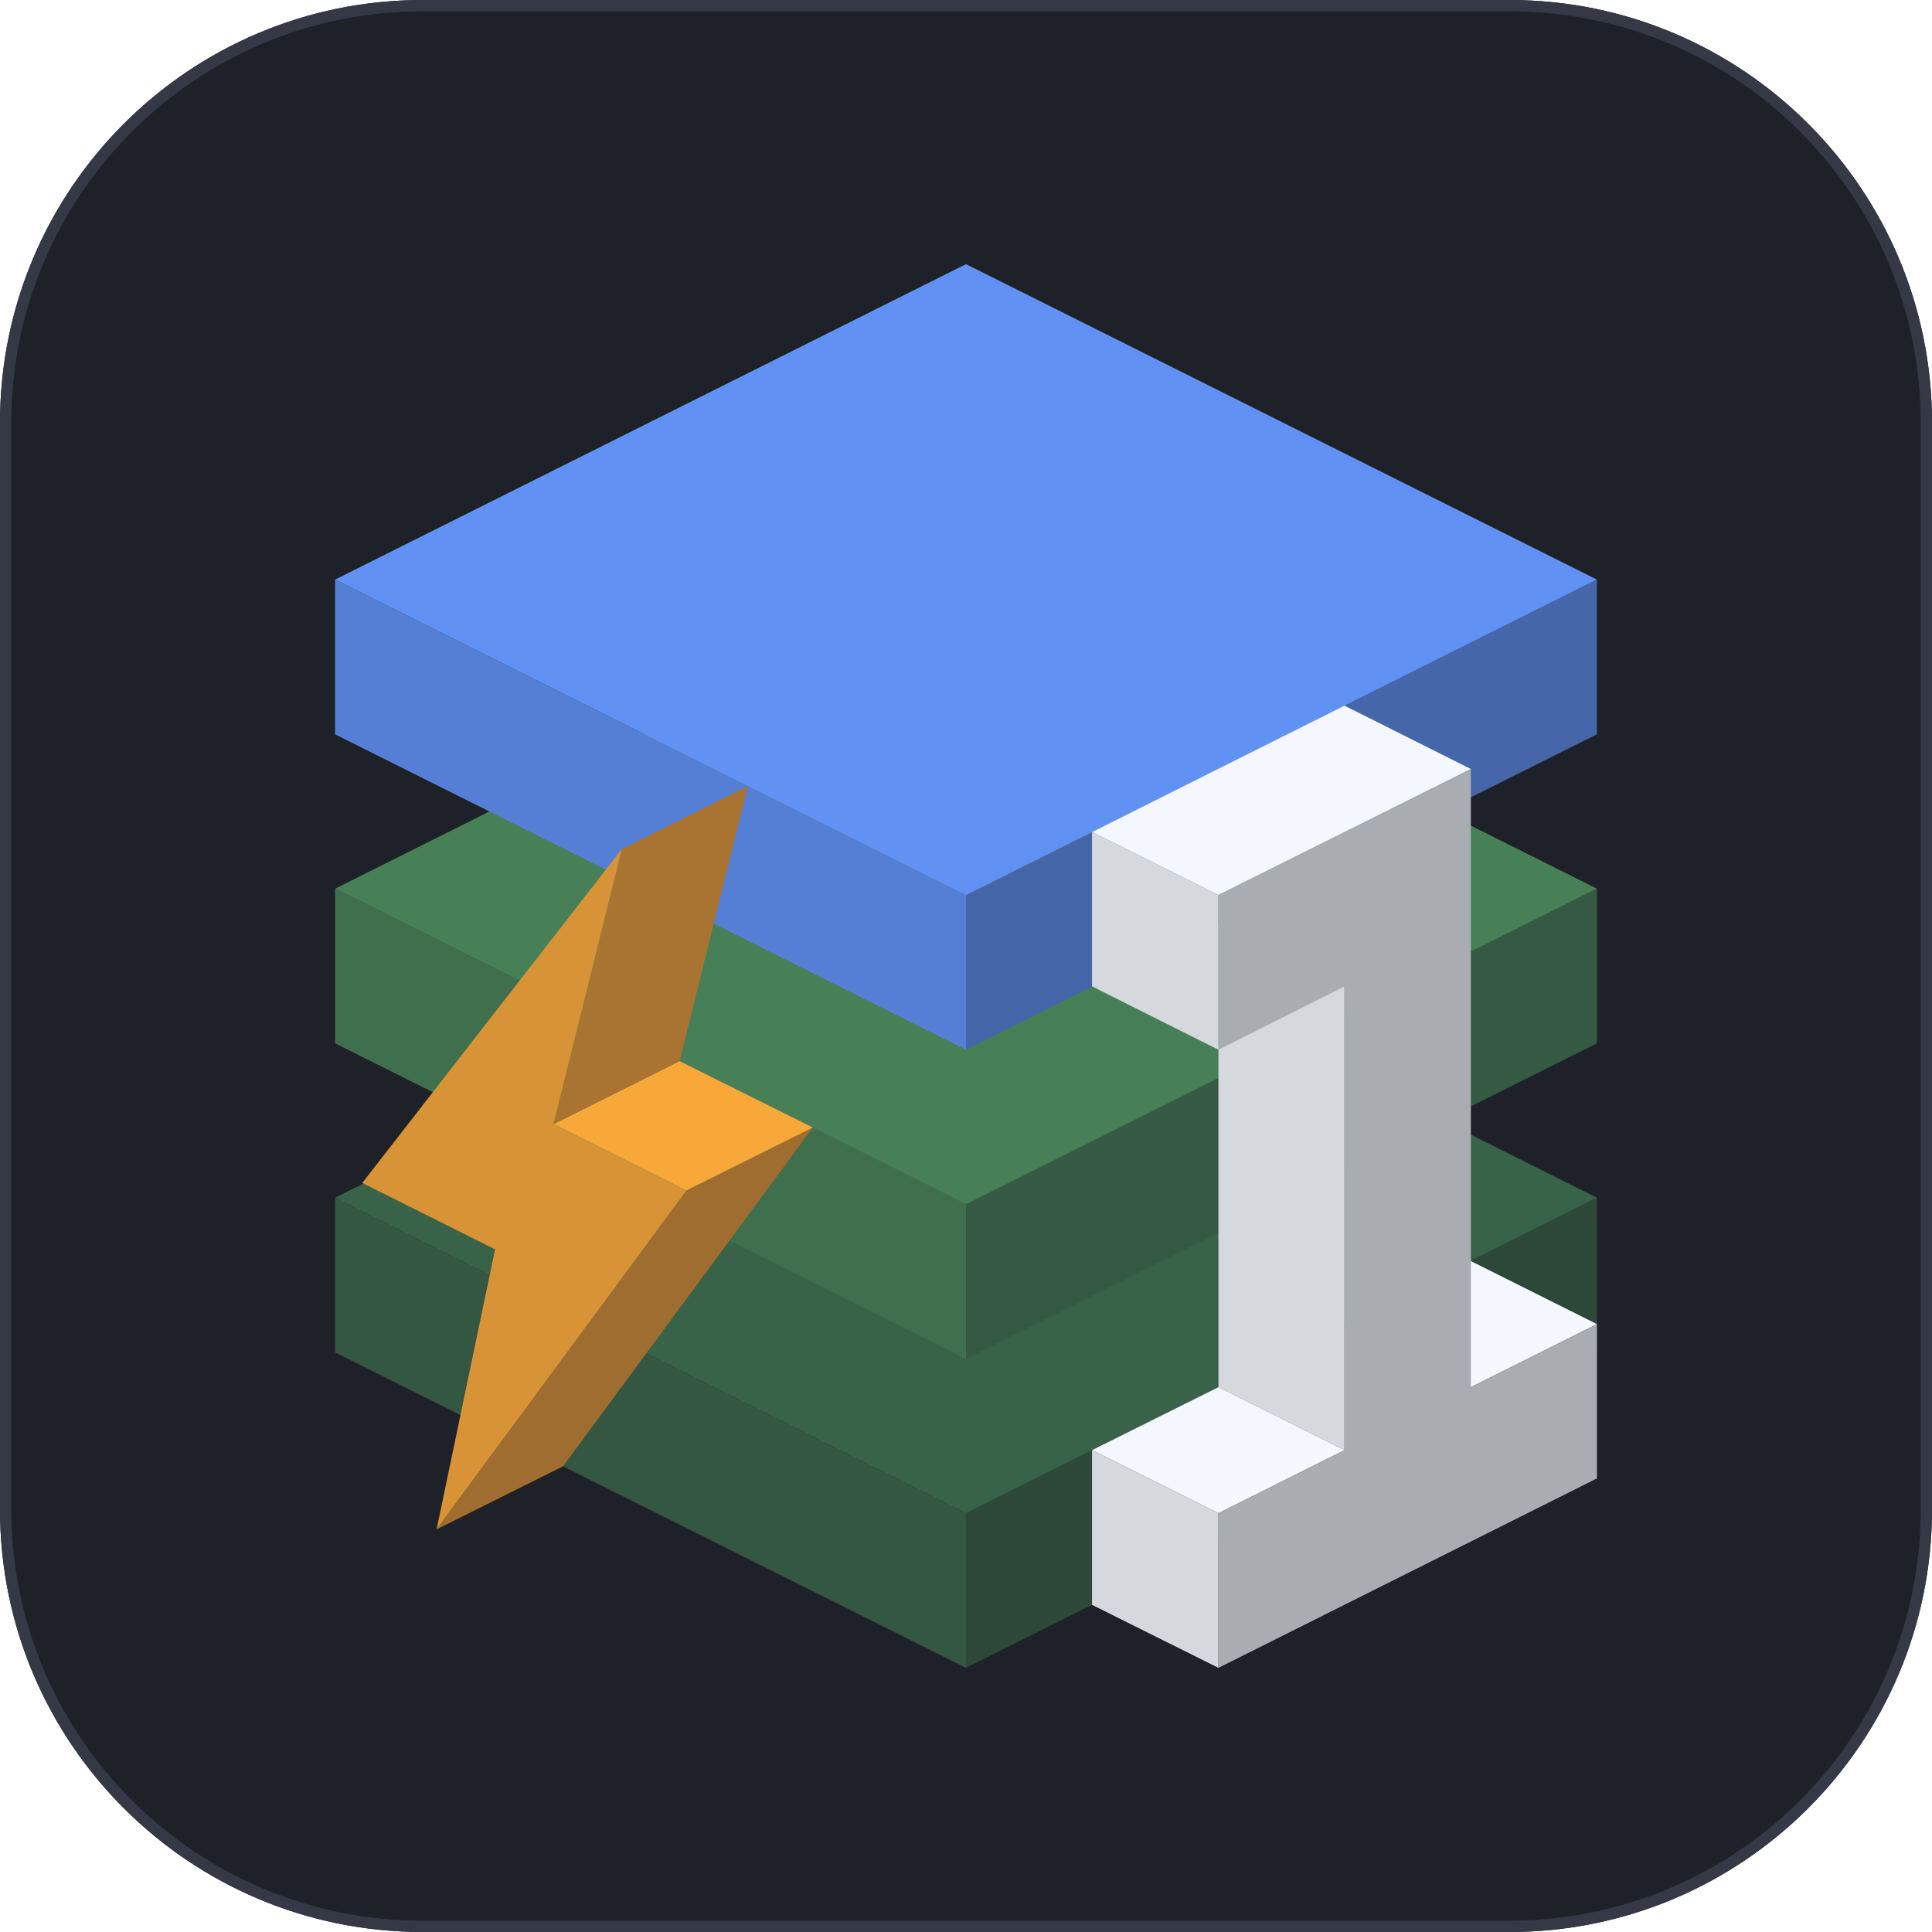
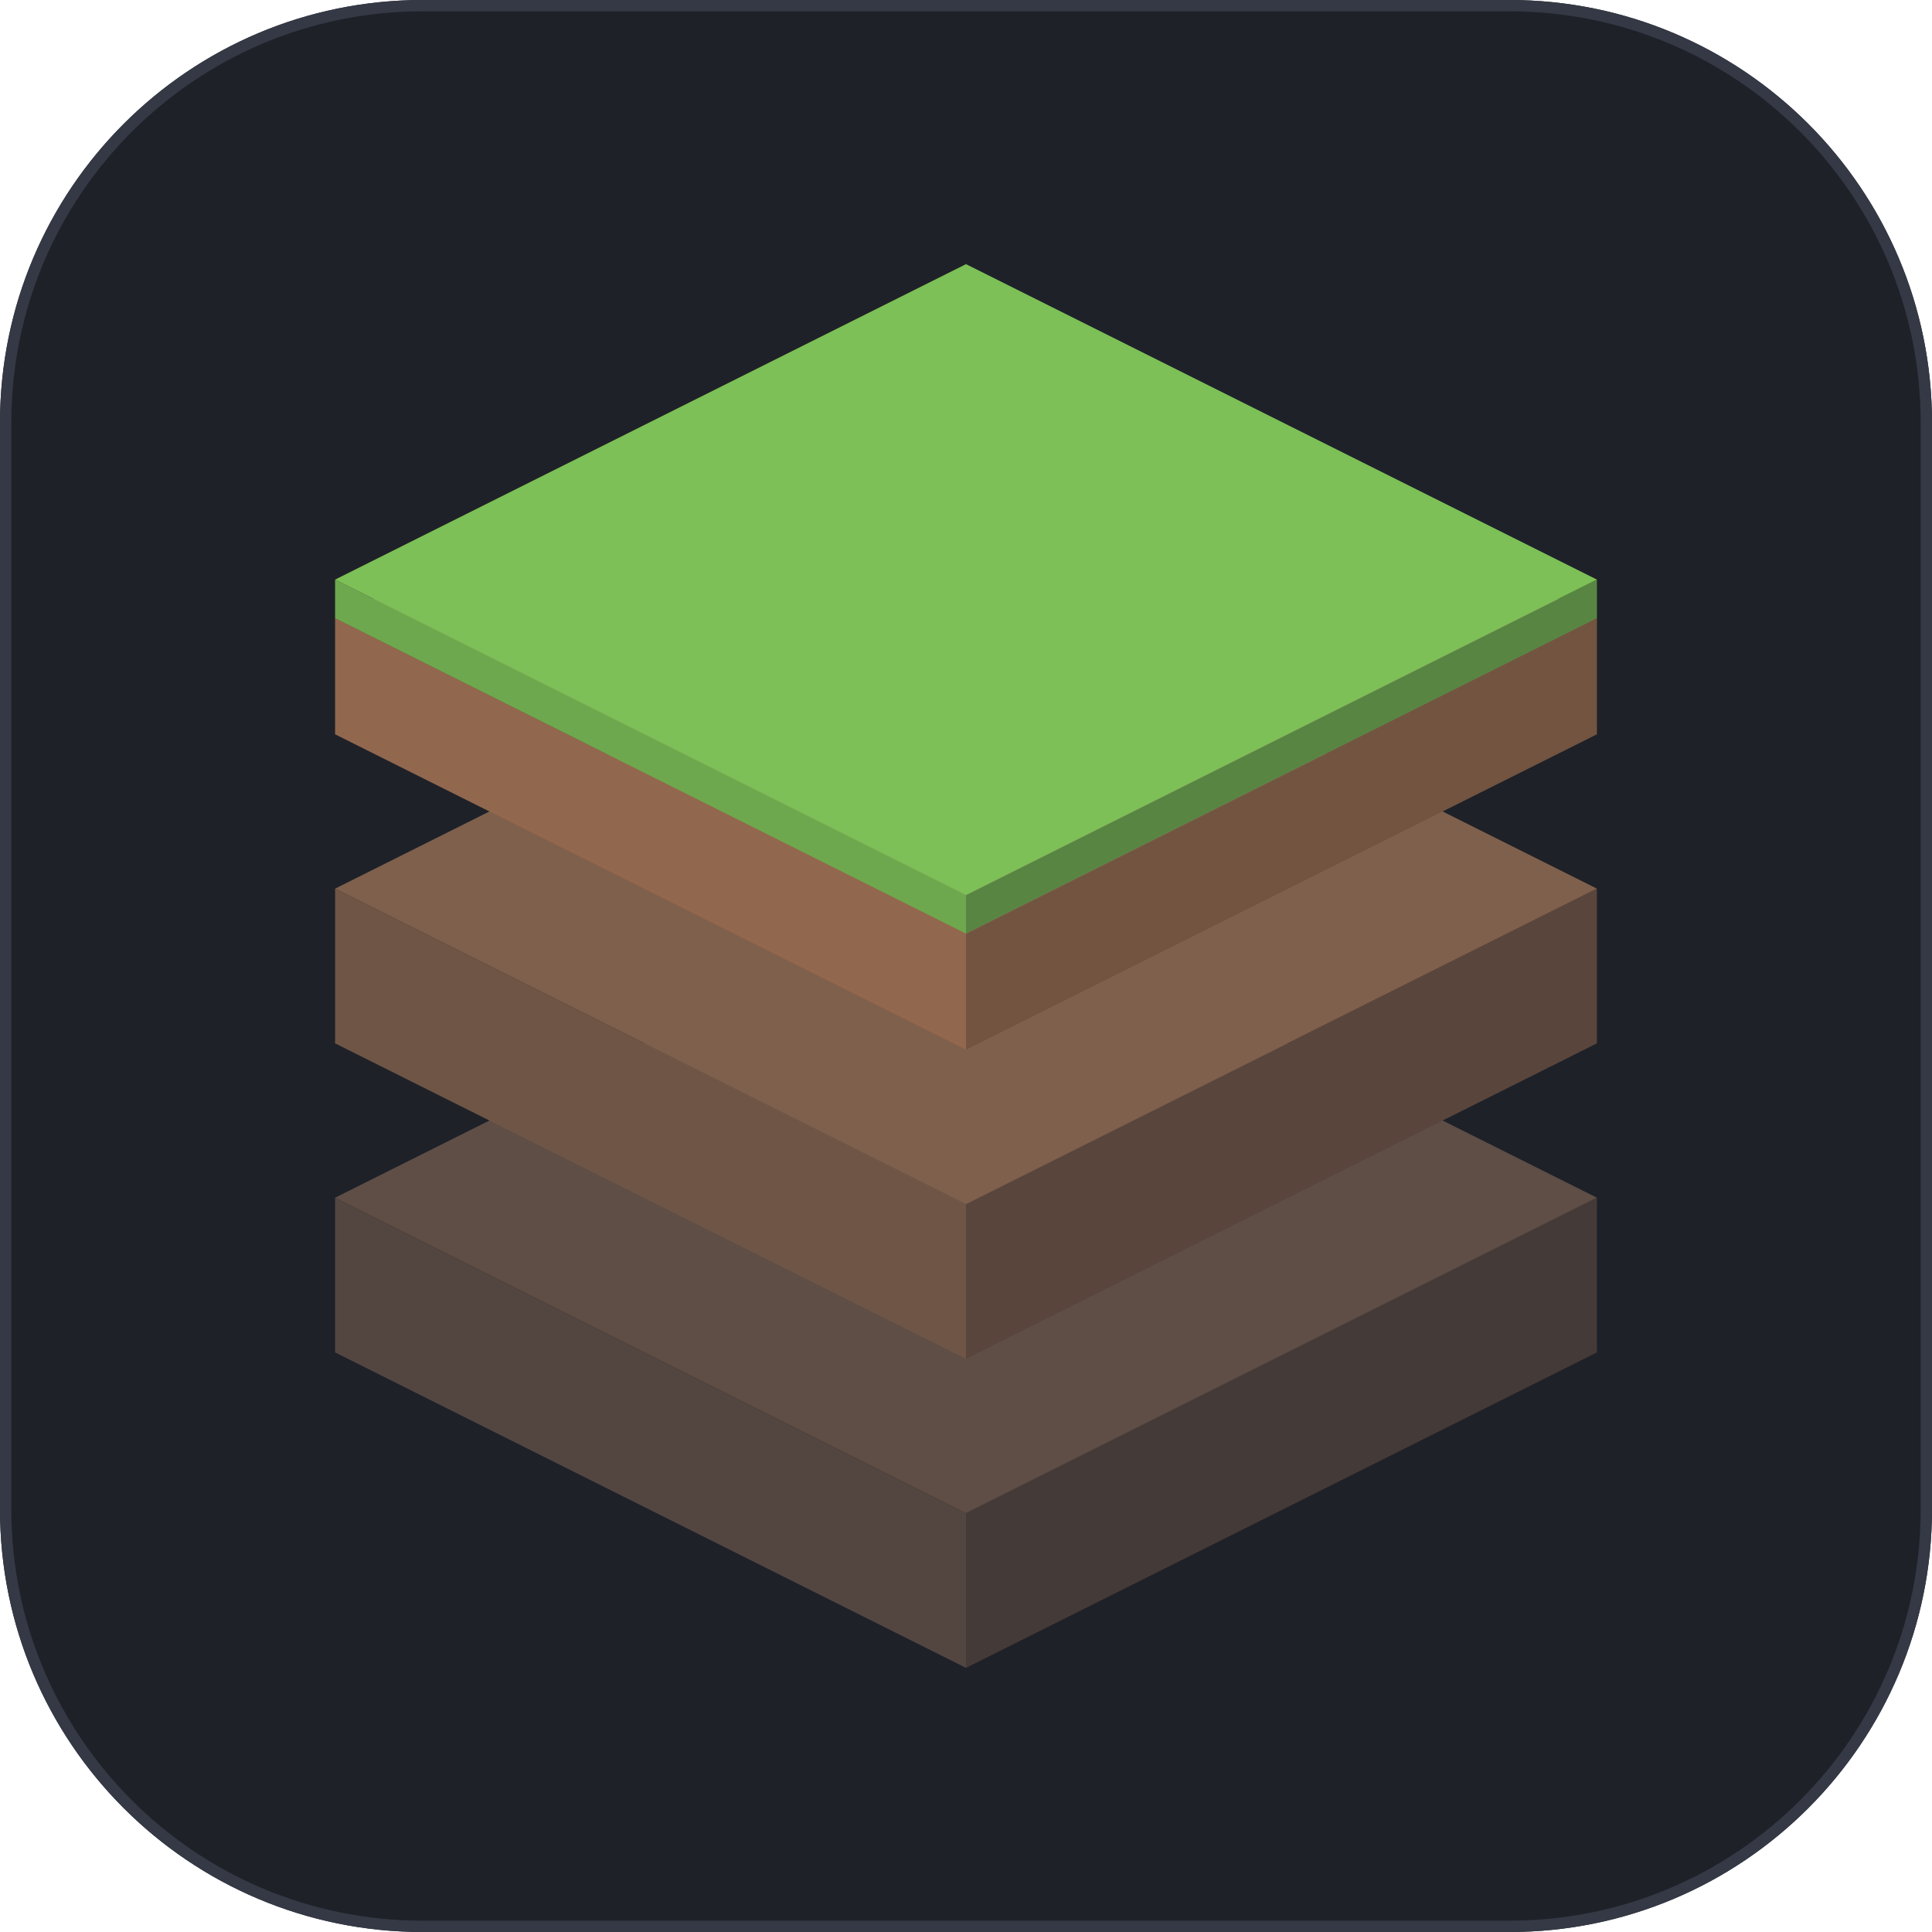
<svg xmlns="http://www.w3.org/2000/svg" viewBox="0 0 512 512" width="512" height="512" role="img" aria-labelledby="title desc">
  <rect width="512" height="512" rx="112" fill="#1E2128" />
  <rect x="1.5" y="1.5" width="509" height="509" rx="110.5" fill="none" stroke="#343945" stroke-width="3" />
-   <path d="M88.8 358.4 256.0 442.0 256.0 401.0 88.8 317.4Z" fill="#345741" />
-   <path d="M256.0 442.0 423.2 358.4 423.2 317.4 256.0 401.0Z" fill="#2D4739" />
-   <path d="M88.8 317.4 256.0 401.0 423.2 317.4 256.0 233.8Z" fill="#396348" />
-   <path d="M88.8 276.5 256.0 360.1 256.0 319.1 88.8 235.5Z" fill="#3F6F4D" />
-   <path d="M256.0 360.1 423.2 276.5 423.2 235.5 256.0 319.1Z" fill="#355942" />
-   <path d="M88.8 235.5 256.0 319.1 423.2 235.5 256.0 151.9Z" fill="#477F56" />
-   <path d="M88.8 194.6 256.0 278.2 256.0 237.2 88.8 153.6Z" fill="#557FD4" />
-   <path d="M256.0 278.2 423.2 194.6 423.2 153.6 256.0 237.2Z" fill="#4566A9" />
-   <path d="M88.8 153.6 256.0 237.2 423.2 153.6 256.0 70.0Z" fill="#6191F2" />
-   <path d="M149.2 388.6 215.4 298.8 181.9 315.5 115.7 405.3Z" fill="#9F6D30" />
-   <path d="M215.4 298.8 180.1 281.2 146.7 297.9 181.9 315.5Z" fill="#F7A839" />
-   <path d="M180.1 281.2 198.2 208.3 164.8 225.0 146.7 297.9Z" fill="#A97431" />
-   <path d="M164.8 225.0 96.0 313.5 131.2 331.1 115.7 405.3 181.9 315.5 146.7 297.9Z" fill="#D89336" />
-   <path d="M389.8 334.2 356.3 350.9 389.8 367.6 423.2 350.9Z" fill="#F4F7FD" />
-   <path d="M356.3 187.0 289.4 220.5 322.9 237.2 389.8 203.8Z" fill="#F4F7FD" />
-   <path d="M289.4 220.5 289.4 261.4 322.9 278.2 322.9 237.2Z" fill="#D5D8DD" />
-   <path d="M322.9 244.7 322.9 367.6 356.3 384.3 356.3 261.4Z" fill="#D5D8DD" />
-   <path d="M322.9 367.6 289.4 384.3 322.9 401.0 356.3 384.3Z" fill="#F4F7FD" />
-   <path d="M289.4 384.3 289.4 425.3 322.9 442.0 322.9 401.0Z" fill="#D5D8DD" />
-   <path d="M322.9 442.0 423.2 391.8 423.2 350.9 389.8 367.6 389.8 203.8 322.9 237.2 322.9 278.2 356.3 261.4 356.3 384.3 322.9 401.0Z" fill="#A9ACB1" />
+   <path d="M88.8 358.4 256.0 442.0 256.0 401.0 88.8 317.4Z" fill="#534540" />
+   <path d="M256.0 442.0 423.2 358.4 423.2 317.4 256.0 401.0Z" fill="#443A38" />
+   <path d="M88.8 317.4 256.0 401.0 423.2 317.4 256.0 233.8Z" fill="#5F4E46" />
+   <path d="M88.8 276.5 256.0 360.1 256.0 319.1 88.8 235.5Z" fill="#6F5545" />
+   <path d="M256.0 360.1 423.2 276.5 423.2 235.5 256.0 319.1Z" fill="#59453C" />
+   <path d="M88.8 235.5 256.0 319.1 423.2 235.5 256.0 151.9Z" fill="#7F604C" />
+   <path d="M88.8 194.6 256.0 278.2 256.0 247.4 88.8 163.8Z" fill="#91684D" />
+   <path d="M256.0 278.2 423.2 194.6 423.2 163.8 256.0 247.4Z" fill="#735441" />
+   <path d="M88.8 163.8 256.0 247.4 423.2 163.8 256.0 80.2Z" fill="#A67655" />
+   <path d="M88.8 163.8 256.0 247.4 256.0 237.2 88.8 153.6Z" fill="#6EA84E" />
+   <path d="M256.0 247.4 423.2 163.8 423.2 153.6 256.0 237.2Z" fill="#588642" />
+   <path d="M88.8 153.6 256.0 237.2 423.2 153.6 256.0 70.0Z" fill="#7DC057" />
</svg>
